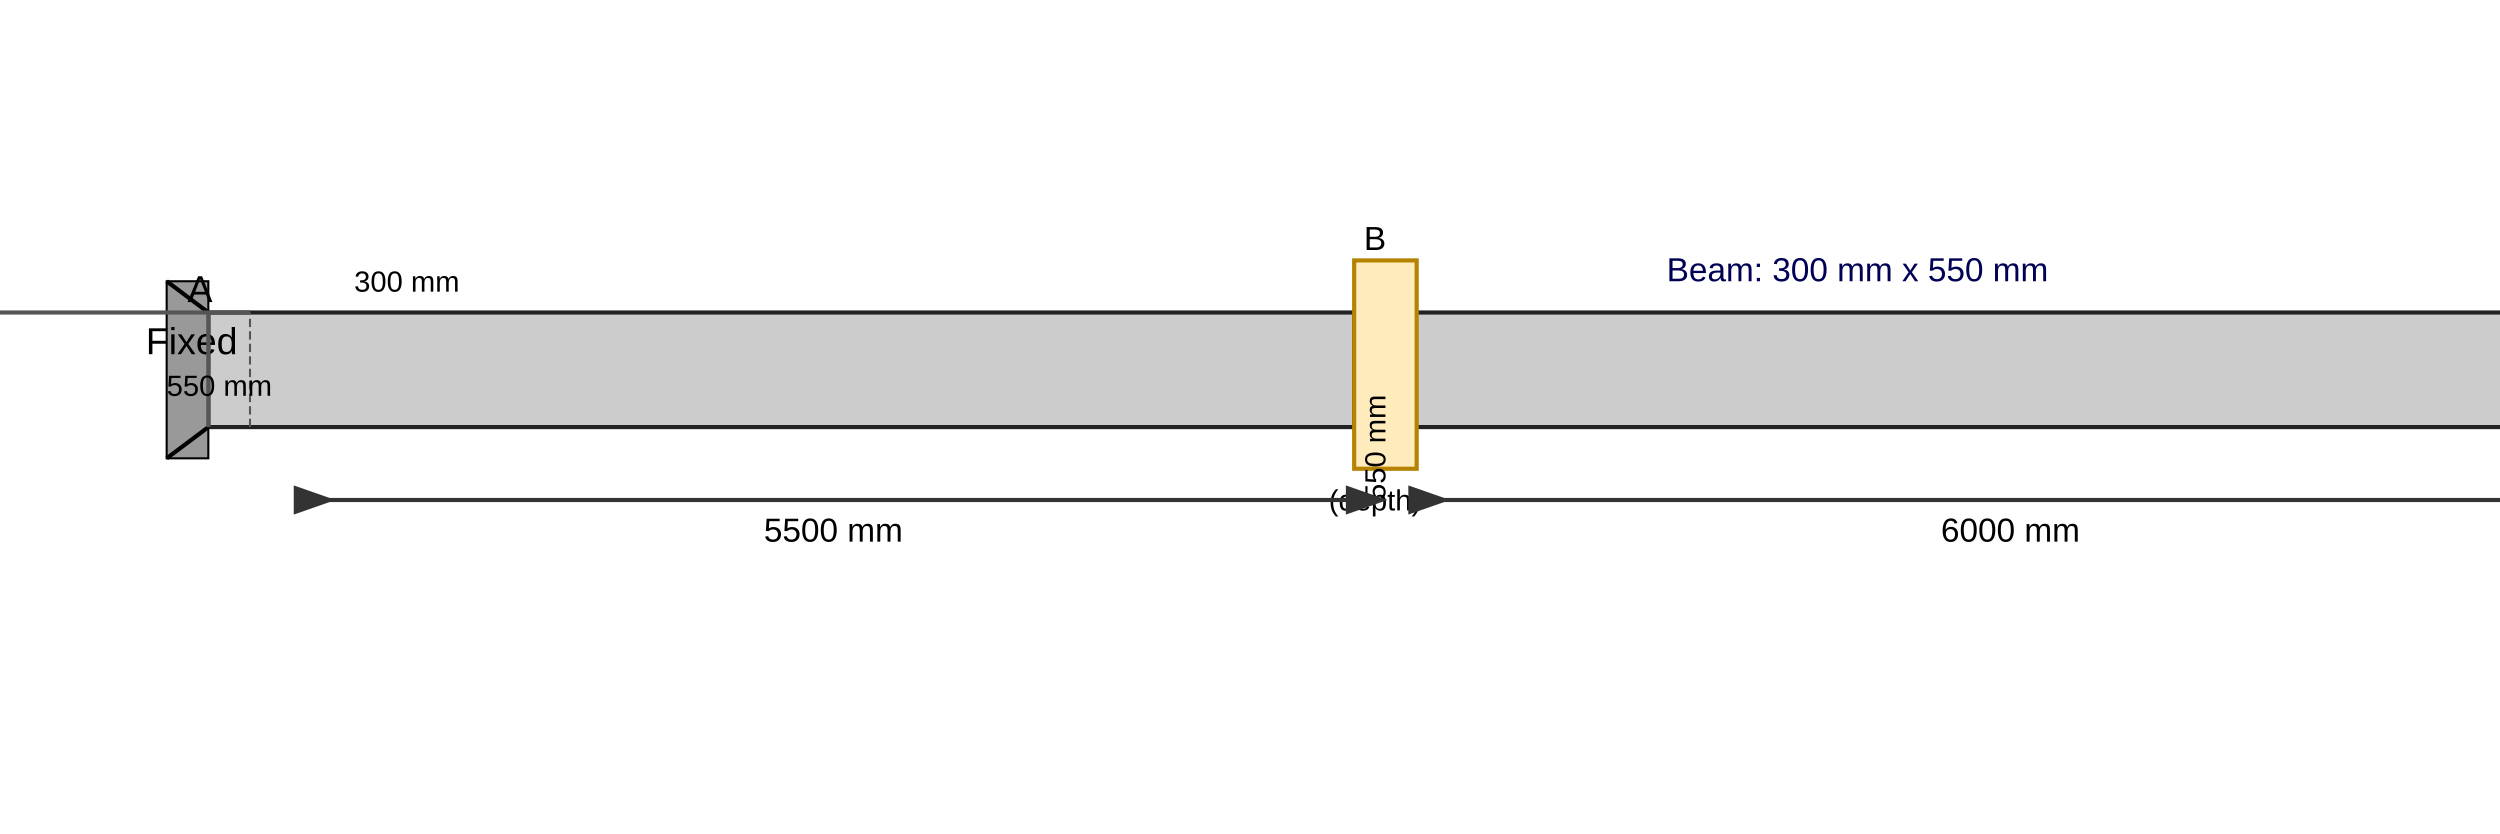
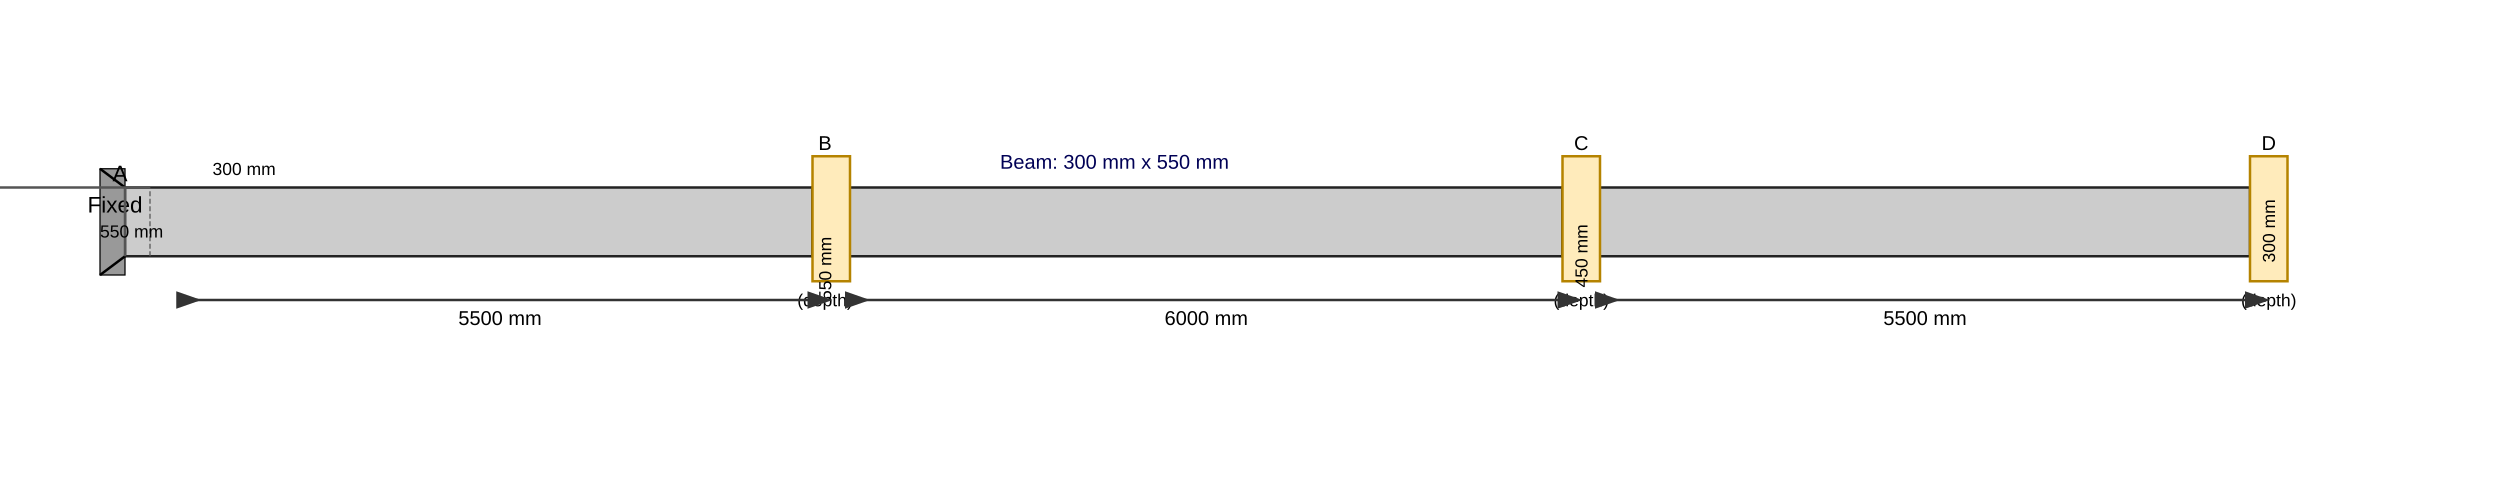
- <svg xmlns="http://www.w3.org/2000/svg" width="1200" height="400">
+ <svg xmlns="http://www.w3.org/2000/svg" width="2000" height="400">
  <rect x="100" y="150" width="550" height="55" fill="#cccccc" stroke="#222" stroke-width="2" />
  <rect x="650" y="150" width="600" height="55" fill="#cccccc" stroke="#222" stroke-width="2" />
  <rect x="1250" y="150" width="550" height="55" fill="#cccccc" stroke="#222" stroke-width="2" />
  <rect x="80" y="135" width="20" height="85" fill="#999999" stroke="#000" stroke-width="1" />
  <line x1="80" y1="135" x2="100" y2="150" stroke="#000" stroke-width="2" />
  <line x1="80" y1="220" x2="100" y2="205" stroke="#000" stroke-width="2" />
  <text x="70" y="170" font-size="18" font-family="Arial">Fixed</text>
  <text x="90" y="145" font-size="18" font-family="Arial">A</text>
  <rect x="650" y="125" width="30" height="100" fill="#ffebbb" stroke="#b58300" stroke-width="2" />
  <text x="660" y="120" font-size="16" font-family="Arial" text-anchor="middle">B</text>
  <text x="665" y="240" font-size="14" font-family="Arial" transform="rotate(-90 665,240)">550 mm</text>
  <text x="660" y="245" font-size="14" font-family="Arial" text-anchor="middle">(depth)</text>
  <rect x="1250" y="125" width="30" height="100" fill="#ffebbb" stroke="#b58300" stroke-width="2" />
  <text x="1265" y="120" font-size="16" font-family="Arial" text-anchor="middle">C</text>
  <text x="1270" y="230" font-size="14" font-family="Arial" transform="rotate(-90 1270,230)">450 mm</text>
  <text x="1265" y="245" font-size="14" font-family="Arial" text-anchor="middle">(depth)</text>
  <rect x="1800" y="125" width="30" height="100" fill="#ffebbb" stroke="#b58300" stroke-width="2" />
  <text x="1815" y="120" font-size="16" font-family="Arial" text-anchor="middle">D</text>
  <text x="1820" y="210" font-size="14" font-family="Arial" transform="rotate(-90 1820,210)">300 mm</text>
  <text x="1815" y="245" font-size="14" font-family="Arial" text-anchor="middle">(depth)</text>
  <text x="800" y="135" font-size="16" font-family="Arial" fill="#005">Beam: 300 mm x 550 mm</text>
  <line x1="120" y1="205" x2="120" y2="150" stroke="#555" stroke-dasharray="4,2" />
  <line x1="120" y1="150" x2="120+300" y2="150" stroke="#555" stroke-width="2" />
  <text x="170" y="140" font-size="14" font-family="Arial">300 mm</text>
  <line x1="100" y1="150" x2="100" y2="205" stroke="#555" stroke-width="2" />
  <text x="80" y="190" font-size="14" font-family="Arial">550 mm</text>
  <line x1="145" y1="240" x2="650" y2="240" stroke="#333" stroke-width="2" marker-end="url(#arrowhead)" marker-start="url(#arrowhead)" />
  <text x="400" y="260" font-size="16" font-family="Arial" text-anchor="middle">5500 mm</text>
  <line x1="680" y1="240" x2="1250" y2="240" stroke="#333" stroke-width="2" marker-end="url(#arrowhead)" marker-start="url(#arrowhead)" />
  <text x="965" y="260" font-size="16" font-family="Arial" text-anchor="middle">6000 mm</text>
  <line x1="1280" y1="240" x2="1800" y2="240" stroke="#333" stroke-width="2" marker-end="url(#arrowhead)" marker-start="url(#arrowhead)" />
  <text x="1540" y="260" font-size="16" font-family="Arial" text-anchor="middle">5500 mm</text>
  <defs>
    <marker id="arrowhead" markerWidth="10" markerHeight="7" refX="2" refY="3.5" orient="auto">
      <polygon points="0 0, 10 3.5, 0 7" fill="#333" />
    </marker>
  </defs>
</svg>
